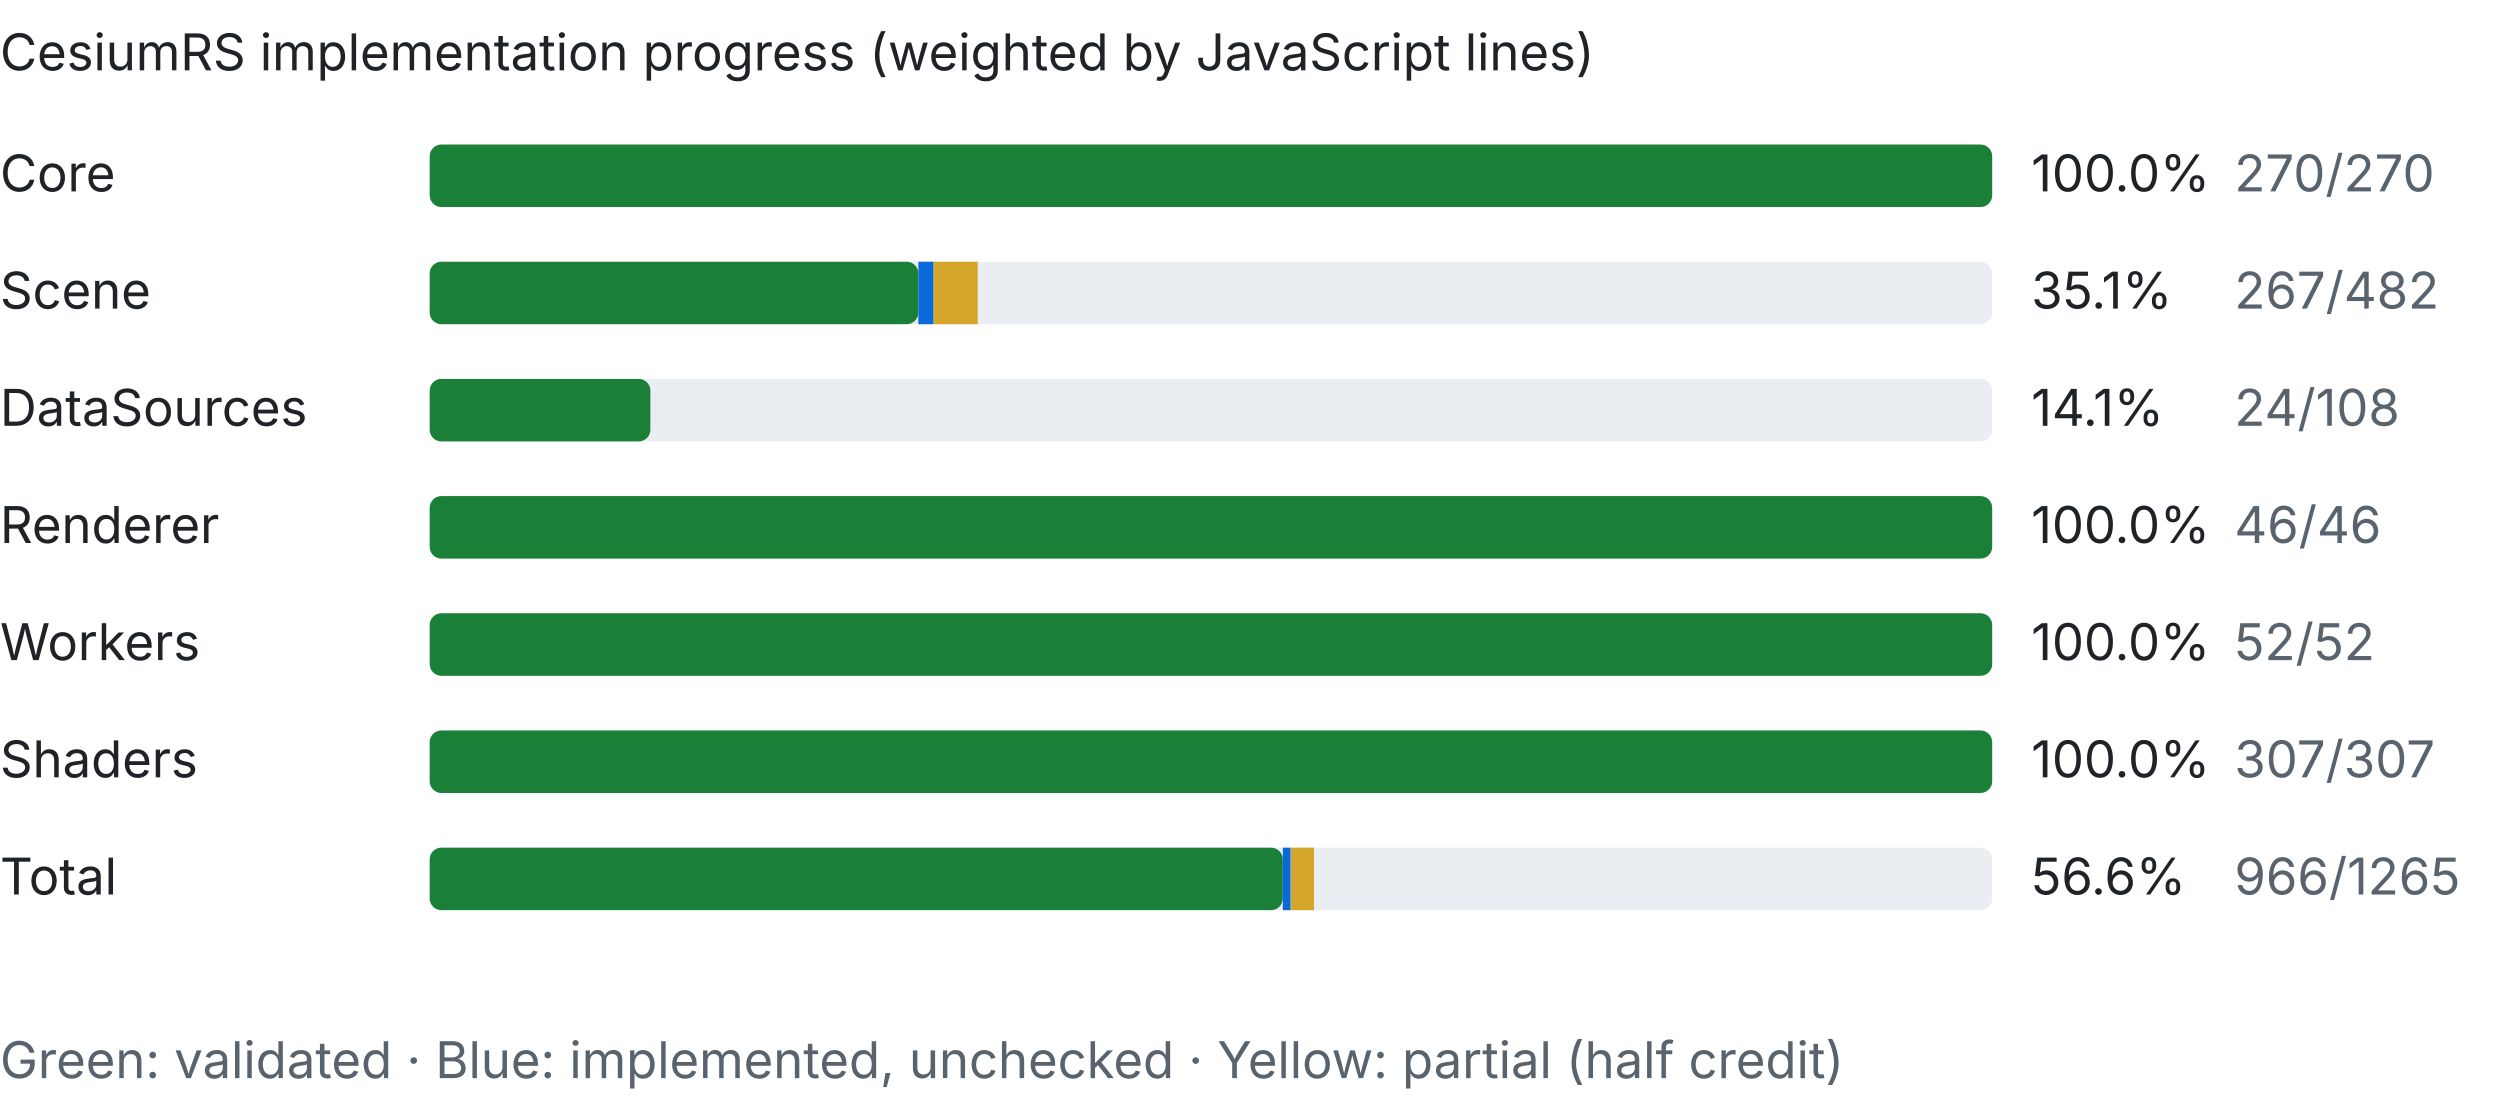
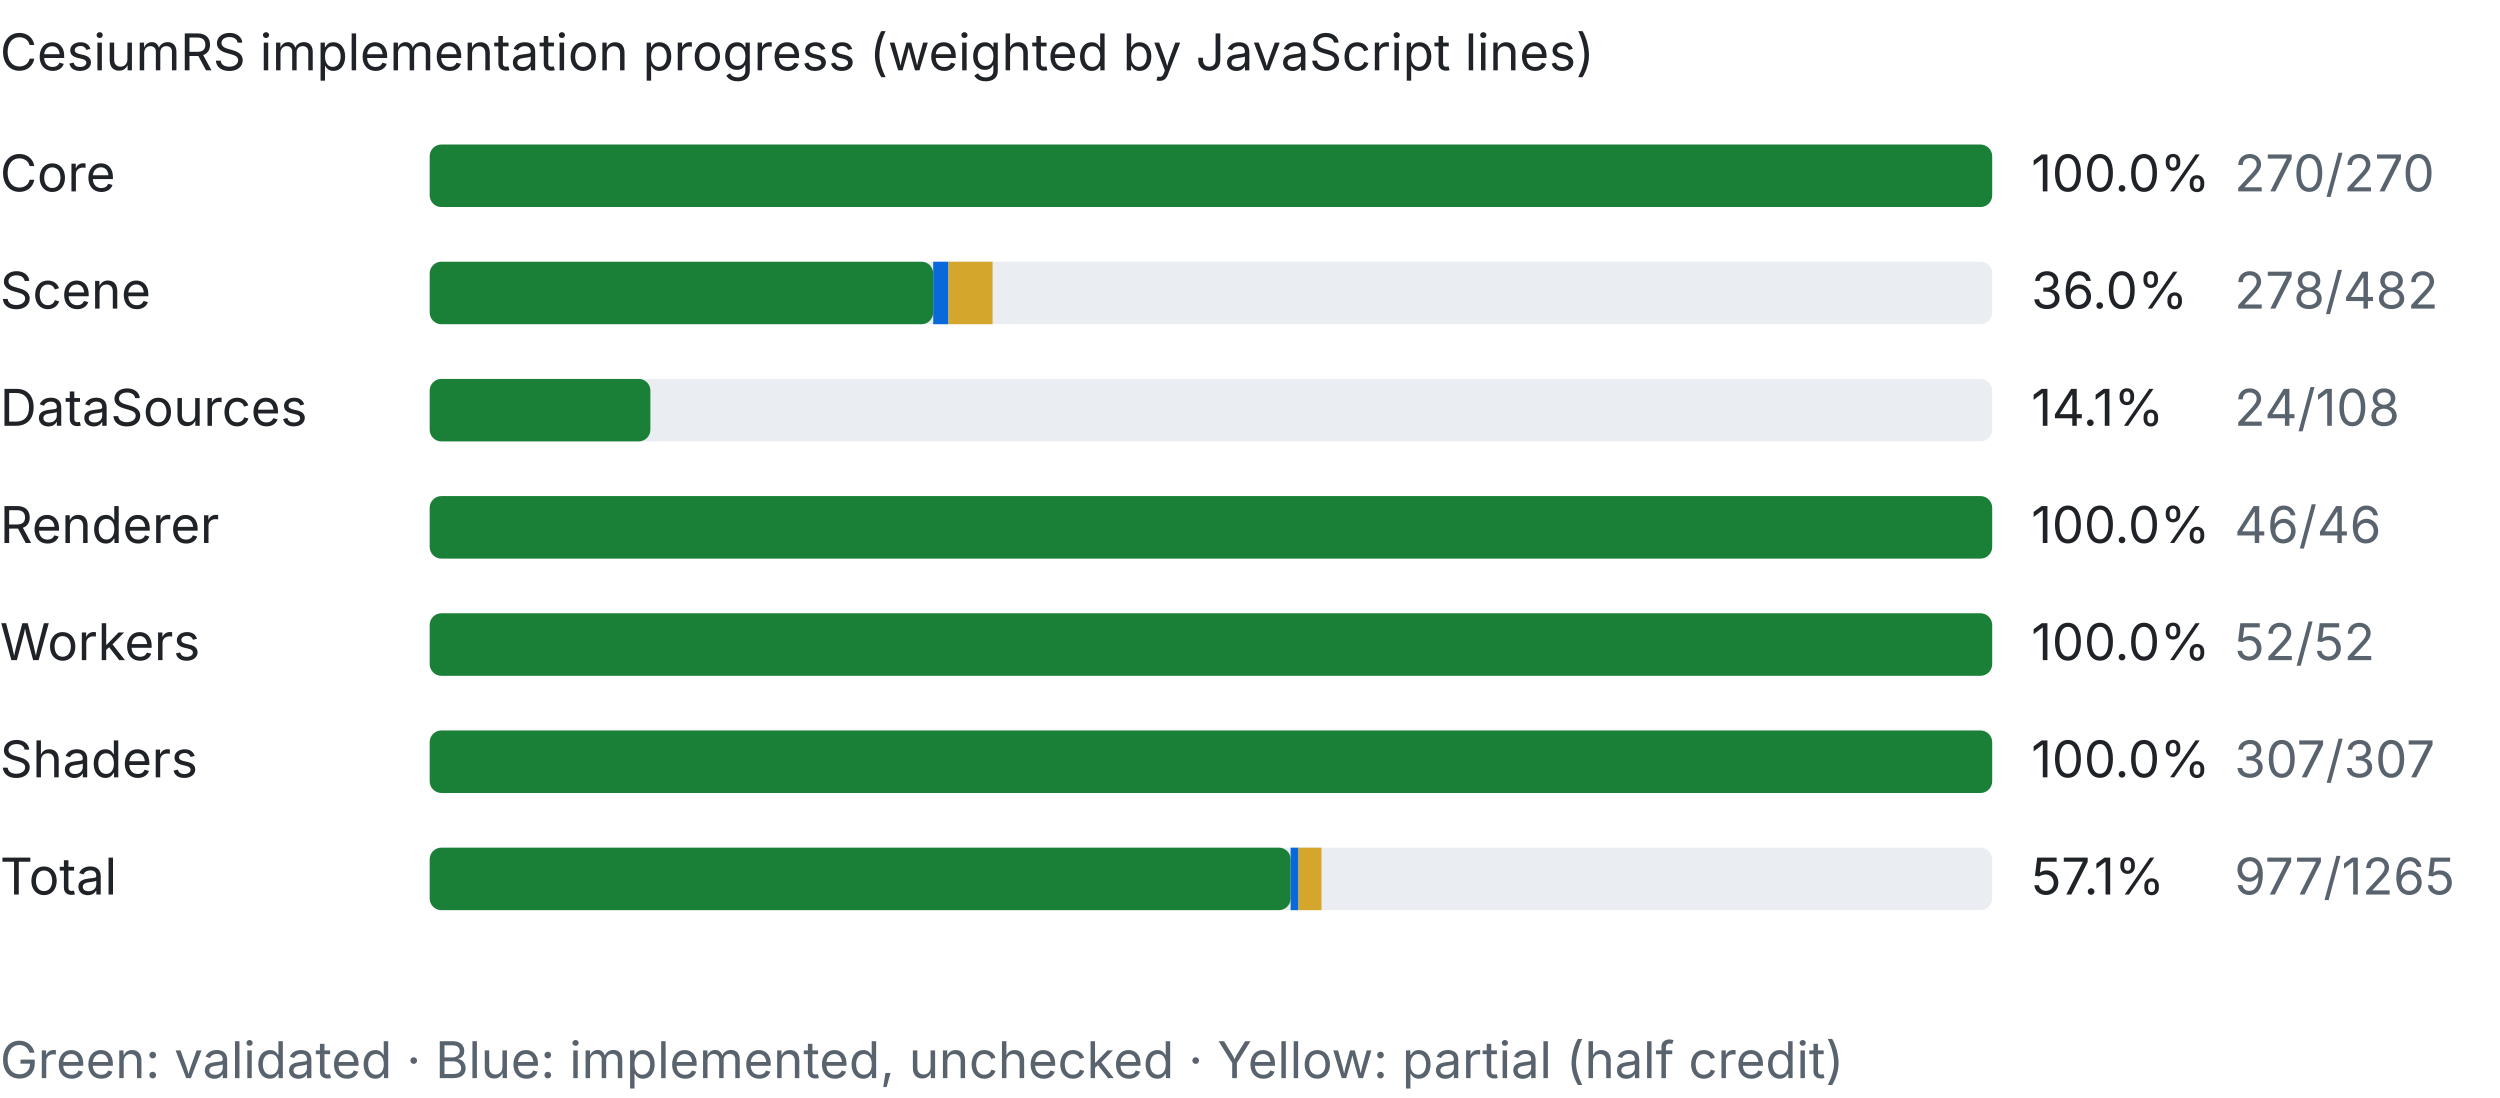
<svg xmlns="http://www.w3.org/2000/svg" width="640" height="281" viewBox="0 0 640 281">
  <style>text{font:13px system-ui,-apple-system,Segoe UI,sans-serif;fill:#1f2328}.dim{fill:#59636e}.bg{fill:#eaeef2}.done{fill:#1a7f37}.part{fill:#d4a72c}.unchecked{fill:#0969da}@media (prefers-color-scheme:dark){text{fill:#e6edf3}.dim{fill:#9198a1}.bg{fill:#30363d}.done{fill:#3fb950}}</style>
  <text x="0" y="18" font-weight="600">CesiumRS implementation progress (weighted by JavaScript lines)</text>
  <text x="0" y="49">Core</text>
  <rect class="bg" x="110" y="37" width="400" height="16" rx="3" />
  <rect class="done" x="110" y="37" width="400.0" height="16" rx="3" />
  <text x="520" y="49">100.0%</text>
  <text class="dim" x="572" y="49">270/270</text>
  <text x="0" y="79">Scene</text>
  <rect class="bg" x="110" y="67" width="400" height="16" rx="3" />
-   <rect class="done" x="110" y="67" width="125.1" height="16" rx="3" />
-   <rect class="unchecked" x="235.1" y="67" width="3.9" height="16" />
-   <rect class="part" x="239.0" y="67" width="11.3" height="16" />
-   <text x="520" y="79">35.1%</text>
-   <text class="dim" x="572" y="79">267/482</text>
+   <rect class="done" x="110" y="67" width="128.9" height="16" rx="3" />
+   <rect class="unchecked" x="238.9" y="67" width="3.9" height="16" />
+   <rect class="part" x="242.8" y="67" width="11.3" height="16" />
+   <text x="520" y="79">36.0%</text>
+   <text class="dim" x="572" y="79">278/482</text>
  <text x="0" y="109">DataSources</text>
  <rect class="bg" x="110" y="97" width="400" height="16" rx="3" />
  <rect class="done" x="110" y="97" width="56.5" height="16" rx="3" />
  <text x="520" y="109">14.1%</text>
  <text class="dim" x="572" y="109">24/108</text>
  <text x="0" y="139">Renderer</text>
  <rect class="bg" x="110" y="127" width="400" height="16" rx="3" />
  <rect class="done" x="110" y="127" width="400.0" height="16" rx="3" />
  <text x="520" y="139">100.0%</text>
  <text class="dim" x="572" y="139">46/46</text>
  <text x="0" y="169">Workers</text>
  <rect class="bg" x="110" y="157" width="400" height="16" rx="3" />
  <rect class="done" x="110" y="157" width="400.0" height="16" rx="3" />
  <text x="520" y="169">100.0%</text>
  <text class="dim" x="572" y="169">52/52</text>
  <text x="0" y="199">Shaders</text>
  <rect class="bg" x="110" y="187" width="400" height="16" rx="3" />
  <rect class="done" x="110" y="187" width="400.0" height="16" rx="3" />
  <text x="520" y="199">100.0%</text>
  <text class="dim" x="572" y="199">307/307</text>
  <text x="0" y="229" font-weight="600">Total</text>
  <rect class="bg" x="110" y="217" width="400" height="16" rx="3" />
-   <rect class="done" x="110" y="217" width="218.4" height="16" rx="3" />
-   <rect class="unchecked" x="328.4" y="217" width="2.0" height="16" />
-   <rect class="part" x="330.5" y="217" width="5.9" height="16" />
-   <text x="520" y="229" font-weight="600">56.6%</text>
-   <text class="dim" x="572" y="229">966/1265</text>
+   <rect class="done" x="110" y="217" width="220.4" height="16" rx="3" />
+   <rect class="unchecked" x="330.4" y="217" width="2.0" height="16" />
+   <rect class="part" x="332.4" y="217" width="5.9" height="16" />
+   <text x="520" y="229" font-weight="600">57.1%</text>
+   <text class="dim" x="572" y="229">977/1265</text>
  <text class="dim" x="0" y="276">Green: validated · Blue: implemented, unchecked · Yellow: partial (half credit)</text>
</svg>
